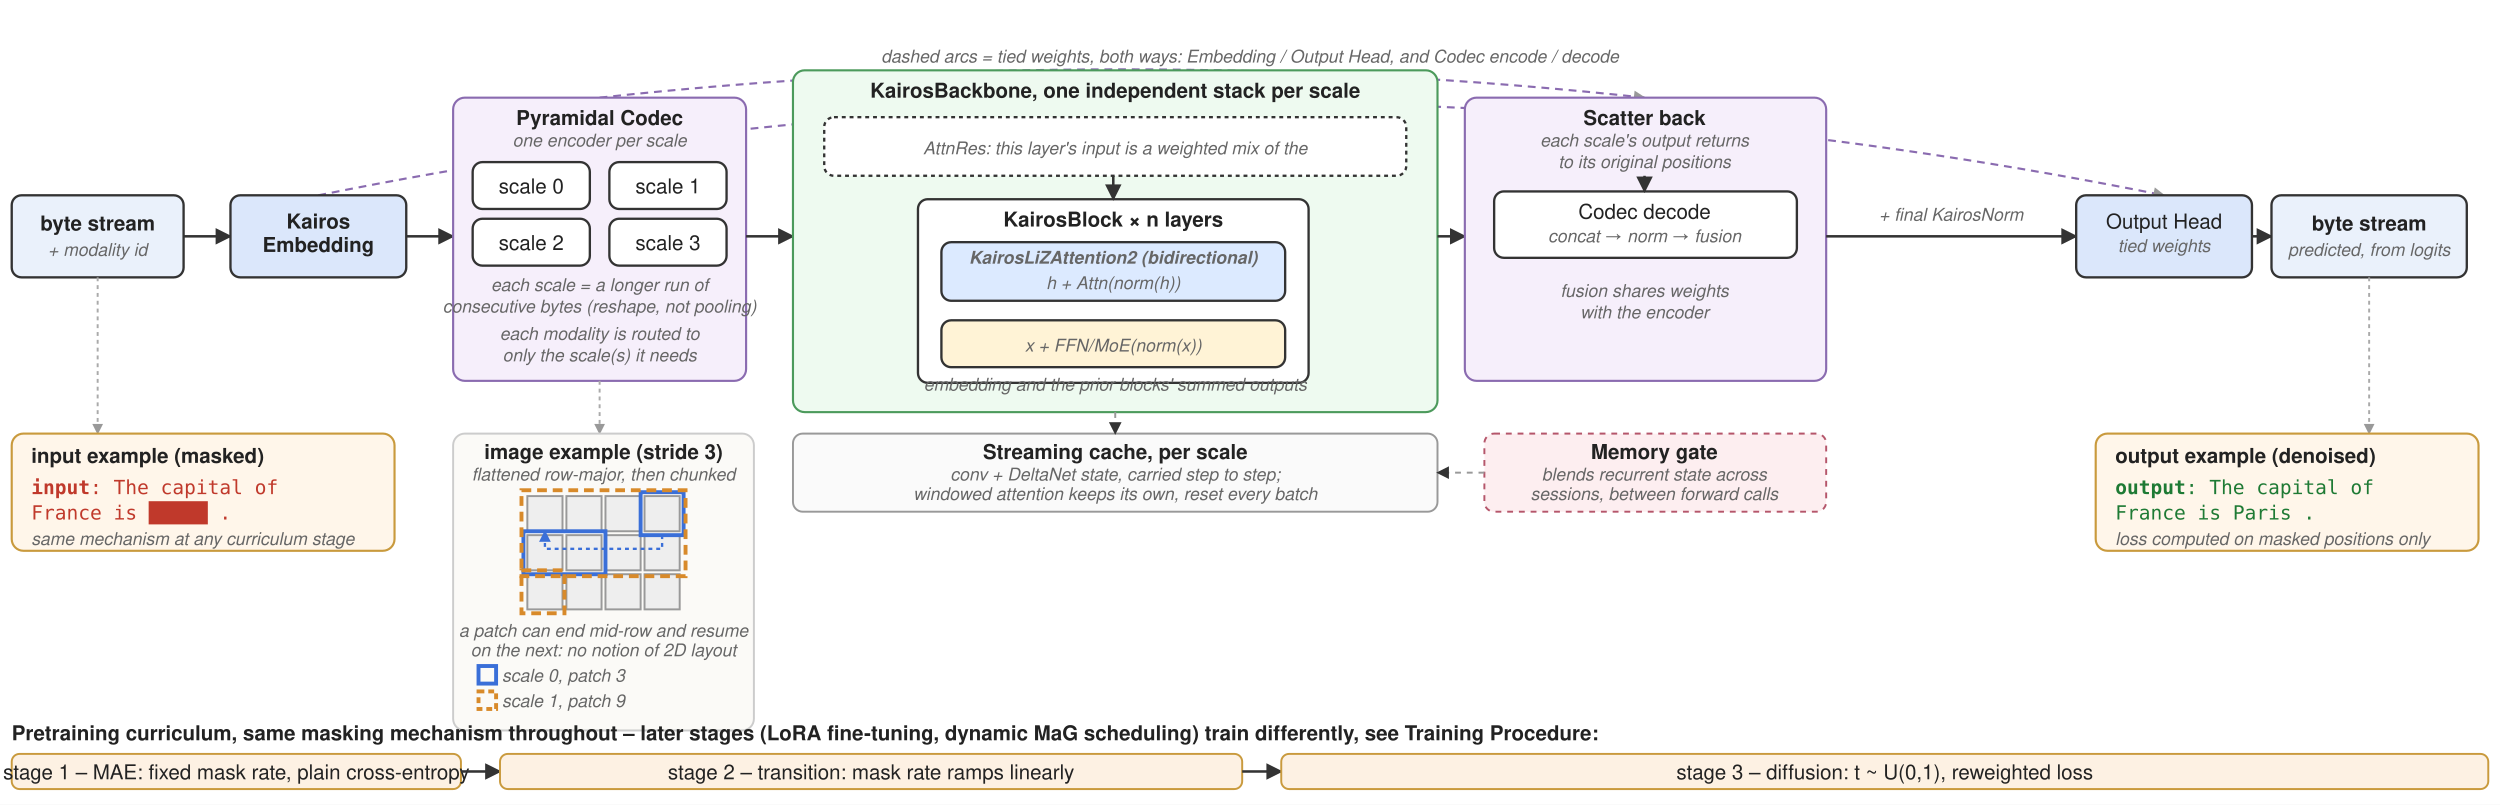
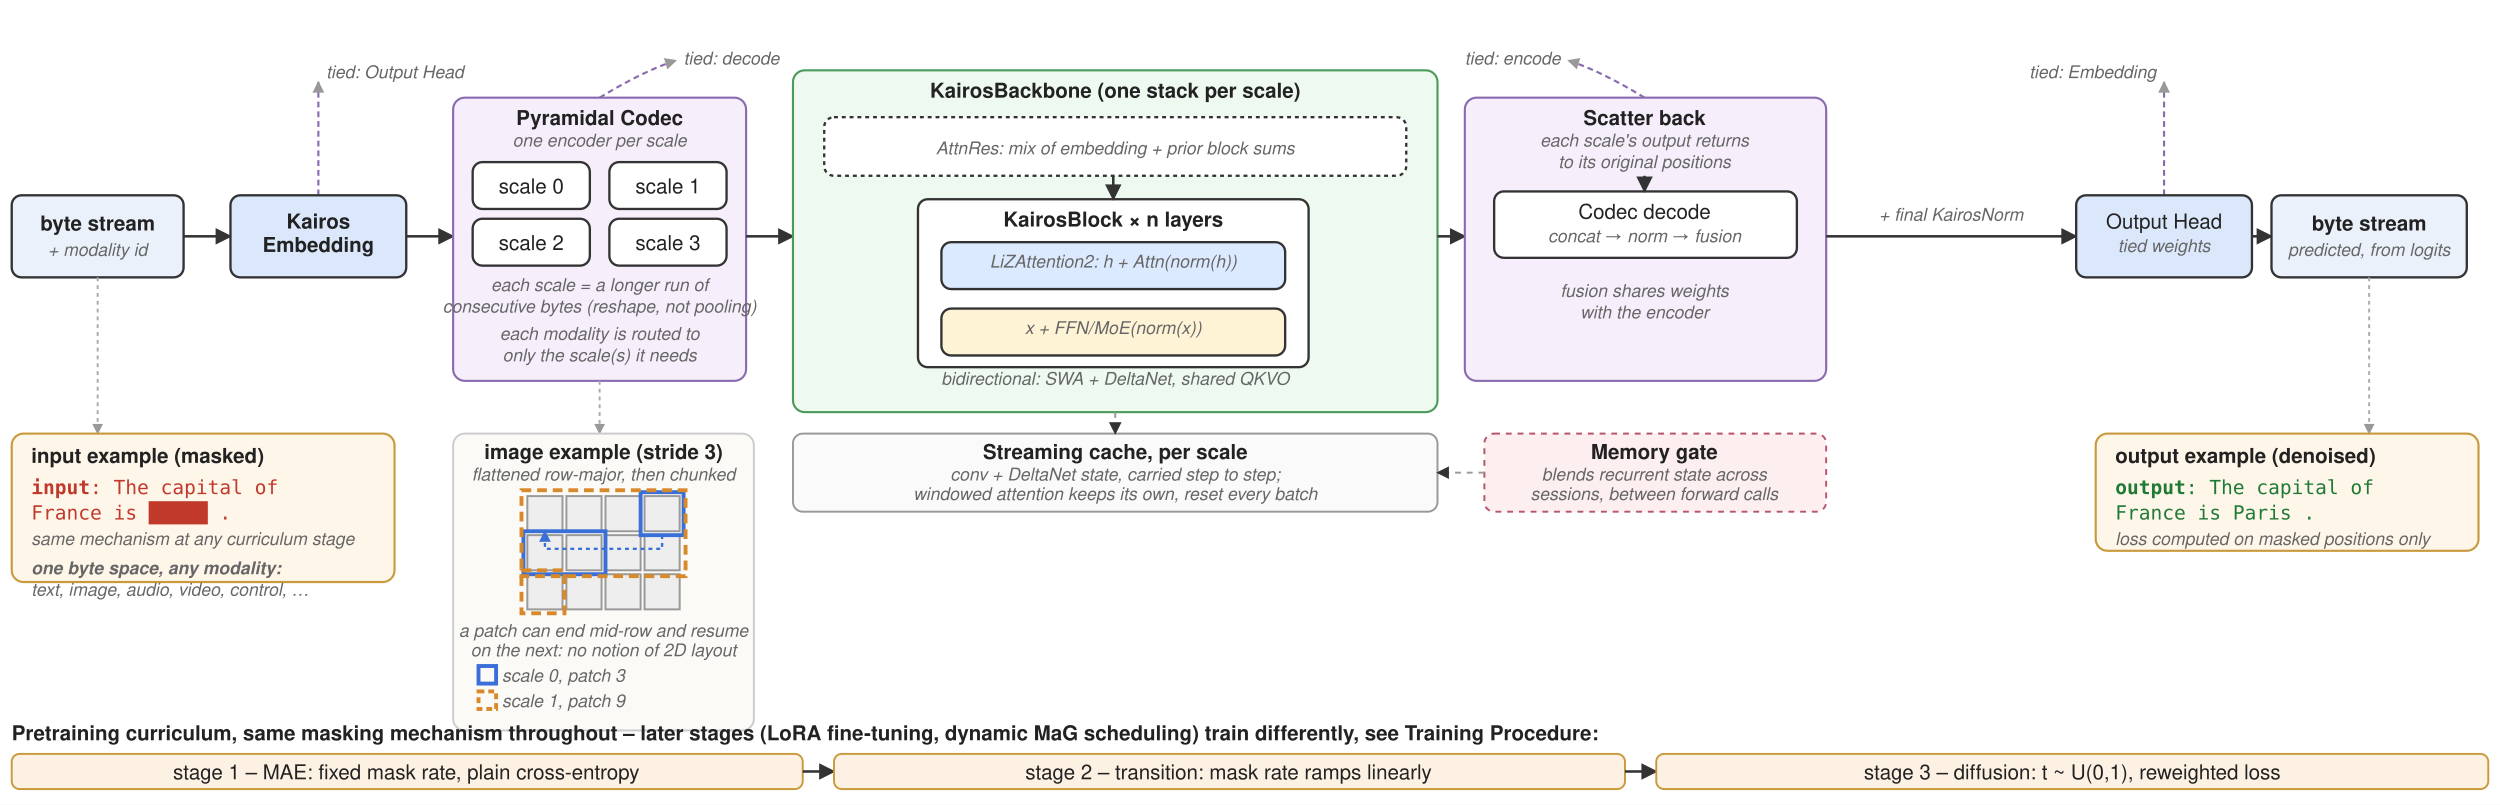
<svg xmlns="http://www.w3.org/2000/svg" viewBox="0 -30 1280 412" font-family="Helvetica, Arial, sans-serif">
  <defs>
    <marker id="arrow" viewBox="0 0 10 10" refX="9" refY="5" markerWidth="6.5" markerHeight="6.5" orient="auto-start-reverse">
      <path d="M0,0 L10,5 L0,10 z" fill="#333" />
    </marker>
    <marker id="arrow-light" viewBox="0 0 10 10" refX="9" refY="5" markerWidth="5.5" markerHeight="5.5" orient="auto-start-reverse">
      <path d="M0,0 L10,5 L0,10 z" fill="#999" />
    </marker>
    <marker id="arrow-blue" viewBox="0 0 10 10" refX="9" refY="5" markerWidth="5" markerHeight="5" orient="auto-start-reverse">
      <path d="M0,0 L10,5 L0,10 z" fill="#3a6fd8" />
    </marker>
  </defs>
  <style>
    .box { stroke:#333; stroke-width:1.2; rx:5; }
    .sub { font-size:10.5px; fill:#222; }
    .note { font-size:9px; fill:#666; font-style:italic; }
    .arr { stroke:#333; stroke-width:1.3; fill:none; marker-end:url(#arrow); }
    .dashed { stroke:#999; stroke-width:1; fill:none; stroke-dasharray:3,3; marker-end:url(#arrow); }
    .dashed-light { stroke:#aaa; stroke-width:1; fill:none; stroke-dasharray:2,2; marker-end:url(#arrow-light); }
    .group-label { font-size:10.5px; font-weight:700; fill:#222; }
    .mask { fill:#c0392b; font-family:monospace; font-size:10px; }
    .clean { fill:#1e7a34; font-family:monospace; font-size:10px; }
  </style>
  <rect x="0" y="-30" width="1280" height="412" fill="#ffffff" />
-   <path d="M163,70 Q635,-25 1108,70" fill="none" stroke="#8a6bb0" stroke-width="1.1" stroke-dasharray="4,3" marker-end="url(#arrow-light)" />
-   <path d="M307,20 Q574,-9 842,20" fill="none" stroke="#8a6bb0" stroke-width="1.1" stroke-dasharray="4,3" marker-end="url(#arrow-light)" />
-   <text x="640" y="2" class="note" text-anchor="middle" font-size="8">dashed arcs = tied weights, both ways: Embedding / Output Head, and Codec encode / decode</text>
+   <path d="M163,70 L163,12" fill="none" stroke="#8a6bb0" stroke-width="1.1" stroke-dasharray="3,2" marker-end="url(#arrow-light)" />
+   <text x="167" y="10" class="note" text-anchor="start" font-size="7.5">tied: Output Head</text>
+   <path d="M1108,70 L1108,12" fill="none" stroke="#8a6bb0" stroke-width="1.1" stroke-dasharray="3,2" marker-end="url(#arrow-light)" />
+   <text x="1104" y="10" class="note" text-anchor="end" font-size="7.5">tied: Embedding</text>
+   <path d="M307,20 Q330,6 346,1" fill="none" stroke="#8a6bb0" stroke-width="1.1" stroke-dasharray="3,2" marker-end="url(#arrow-light)" />
+   <text x="350" y="3" class="note" text-anchor="start" font-size="7.5">tied: decode</text>
+   <path d="M842,20 Q819,6 803,1" fill="none" stroke="#8a6bb0" stroke-width="1.1" stroke-dasharray="3,2" marker-end="url(#arrow-light)" />
+   <text x="799" y="3" class="note" text-anchor="end" font-size="7.5">tied: encode</text>
  <rect class="box" x="6" y="70" width="88" height="42" fill="#eaf1fb" />
  <text x="50" y="88" class="sub" text-anchor="middle" font-weight="700">byte stream</text>
  <text x="50" y="101" class="note" text-anchor="middle">+ modality id</text>
  <path class="arr" d="M94,91 L118,91" />
  <rect class="box" x="118" y="70" width="90" height="42" fill="#dbe7fb" />
  <text x="163" y="87" class="sub" text-anchor="middle" font-weight="700">Kairos</text>
  <text x="163" y="99" class="sub" text-anchor="middle" font-weight="700">Embedding</text>
  <path class="arr" d="M208,91 L232,91" />
  <rect x="232" y="20" width="150" height="145" rx="6" fill="#f6effb" stroke="#8a6bb0" stroke-width="1.1" />
  <text x="307" y="34" class="group-label" text-anchor="middle">Pyramidal Codec</text>
  <text x="307" y="45" class="note" text-anchor="middle">one encoder per scale</text>
  <rect class="box" x="242" y="53" width="60" height="24" fill="#fff" />
  <text x="272" y="69" class="sub" text-anchor="middle" font-size="9.5">scale 0</text>
  <rect class="box" x="312" y="53" width="60" height="24" fill="#fff" />
  <text x="342" y="69" class="sub" text-anchor="middle" font-size="9.5">scale 1</text>
  <rect class="box" x="242" y="82" width="60" height="24" fill="#fff" />
  <text x="272" y="98" class="sub" text-anchor="middle" font-size="9.5">scale 2</text>
  <rect class="box" x="312" y="82" width="60" height="24" fill="#fff" />
  <text x="342" y="98" class="sub" text-anchor="middle" font-size="9.5">scale 3</text>
  <text x="307" y="119" class="note" text-anchor="middle">each scale = a longer run of</text>
  <text x="307" y="130" class="note" text-anchor="middle">consecutive bytes (reshape, not pooling)</text>
  <text x="307" y="144" class="note" text-anchor="middle">each modality is routed to</text>
  <text x="307" y="155" class="note" text-anchor="middle">only the scale(s) it needs</text>
  <path class="arr" d="M382,91 L406,91" />
  <rect x="406" y="6" width="330" height="175" rx="6" fill="#eefaf0" stroke="#4c9a5c" stroke-width="1.1" />
-   <text x="571" y="20" class="group-label" text-anchor="middle">KairosBackbone, one independent stack per scale</text>
+   <text x="571" y="20" class="group-label" text-anchor="middle" font-size="10">KairosBackbone (one stack per scale)</text>
  <rect class="box" x="422" y="30" width="298" height="30" fill="#fff" stroke-dasharray="2,2" />
-   <text x="571" y="49" class="note" text-anchor="middle" font-size="9.5">AttnRes: this layer's input is a weighted mix of the</text>
-   <rect class="box" x="470" y="72" width="200" height="94" fill="#fff" />
+   <text x="571" y="49" class="note" text-anchor="middle" font-size="9">AttnRes: mix of embedding + prior block sums</text>
+   <rect class="box" x="470" y="72" width="200" height="86" fill="#fff" />
  <text x="570" y="86" class="sub" text-anchor="middle" font-weight="700" font-size="10">KairosBlock × n layers</text>
-   <rect class="box" x="482" y="94" width="176" height="30" fill="#dceaff" />
-   <text x="570" y="105" class="note" text-anchor="middle" font-size="8.5" font-style="normal" font-weight="700">KairosLiZAttention2 (bidirectional)</text>
-   <text x="570" y="118" class="note" text-anchor="middle" font-size="8.5" font-style="normal">h + Attn(norm(h))</text>
-   <rect class="box" x="482" y="134" width="176" height="24" fill="#fff3d6" />
-   <text x="570" y="150" class="note" text-anchor="middle" font-size="9.5" font-style="normal">x + FFN/MoE(norm(x))</text>
+   <rect class="box" x="482" y="94" width="176" height="24" fill="#dceaff" />
+   <text x="570" y="107" class="note" text-anchor="middle" font-size="8.5" font-style="normal">LiZAttention2: h + Attn(norm(h))</text>
+   <rect class="box" x="482" y="128" width="176" height="24" fill="#fff3d6" />
+   <text x="570" y="141" class="note" text-anchor="middle" font-size="9" font-style="normal">x + FFN/MoE(norm(x))</text>
  <path class="arr" d="M570,60 L570,72" />
-   <text x="571" y="170" class="note" text-anchor="middle">embedding and the prior blocks' summed outputs</text>
+   <text x="571" y="167" class="note" text-anchor="middle" font-size="8.5">bidirectional: SWA + DeltaNet, shared QKVO</text>
  <path class="arr" d="M736,91 L750,91" />
  <rect x="750" y="20" width="185" height="145" rx="6" fill="#f6effb" stroke="#8a6bb0" stroke-width="1.1" />
  <text x="842" y="34" class="group-label" text-anchor="middle">Scatter back</text>
  <text x="842" y="45" class="note" text-anchor="middle">each scale's output returns</text>
  <text x="842" y="56" class="note" text-anchor="middle">to its original positions</text>
  <rect class="box" x="765" y="68" width="155" height="34" fill="#fff" />
  <text x="842" y="82" class="sub" text-anchor="middle" font-size="9.5">Codec decode</text>
  <text x="842" y="94" class="note" text-anchor="middle">concat → norm → fusion</text>
  <path class="arr" d="M842,60 L842,68" />
  <text x="842" y="122" class="note" text-anchor="middle">fusion shares weights</text>
  <text x="842" y="133" class="note" text-anchor="middle">with the encoder</text>
  <path class="arr" d="M935,91 L1063,91" />
  <text x="999" y="83" class="note" text-anchor="middle" font-size="8">+ final KairosNorm</text>
  <rect class="box" x="1063" y="70" width="90" height="42" fill="#dbe7fb" />
  <text x="1108" y="87" class="sub" text-anchor="middle" font-size="9.5">Output Head</text>
  <text x="1108" y="99" class="note" text-anchor="middle" font-size="8.5">tied weights</text>
  <path class="arr" d="M1153,91 L1163,91" />
  <rect class="box" x="1163" y="70" width="100" height="42" fill="#eaf1fb" />
  <text x="1213" y="88" class="sub" text-anchor="middle" font-weight="700">byte stream</text>
  <text x="1213" y="101" class="note" text-anchor="middle" font-size="8.5">predicted, from logits</text>
  <rect x="406" y="192" width="330" height="40" rx="5" fill="#fafafa" stroke="#999" stroke-width="1" />
  <text x="571" y="205" class="sub" text-anchor="middle" font-weight="700" font-size="9.5">Streaming cache, per scale</text>
  <text x="571" y="216" class="note" text-anchor="middle">conv + DeltaNet state, carried step to step;</text>
  <text x="571" y="226" class="note" text-anchor="middle">windowed attention keeps its own, reset every batch</text>
  <path class="dashed" d="M571,181 L571,192" />
  <rect x="760" y="192" width="175" height="40" rx="5" fill="#fdeef0" stroke="#b5566b" stroke-width="1" stroke-dasharray="3,3" />
  <text x="847" y="205" class="sub" text-anchor="middle" font-weight="700" font-size="9.5">Memory gate</text>
  <text x="847" y="216" class="note" text-anchor="middle">blends recurrent state across</text>
  <text x="847" y="226" class="note" text-anchor="middle">sessions, between forward calls</text>
  <path class="dashed" d="M760,212 L736,212" />
  <path class="dashed-light" d="M50,112 L50,192" />
-   <rect x="6" y="192" width="196" height="60" rx="6" fill="#fff6ea" stroke="#c99a3d" stroke-width="1.1" />
+   <rect x="6" y="192" width="196" height="76" rx="6" fill="#fff6ea" stroke="#c99a3d" stroke-width="1.1" />
  <text x="16" y="207" class="sub" font-weight="700" font-size="9.5">input example (masked)</text>
  <text x="16" y="223" class="mask" font-size="9.5">
    <tspan font-weight="700">input</tspan>: The capital of</text>
  <text x="16" y="236" class="mask" font-size="9.5">France is █████ .</text>
  <text x="16" y="249" class="note" font-size="8">same mechanism at any curriculum stage</text>
+   <text x="16" y="264" class="note" font-size="8" font-weight="700" font-style="normal">one byte space, any modality:</text>
+   <text x="16" y="275" class="note" font-size="8">text, image, audio, video, control, …</text>
  <path class="dashed-light" d="M1213,112 L1213,192" />
  <rect x="1073" y="192" width="196" height="60" rx="6" fill="#fff6ea" stroke="#c99a3d" stroke-width="1.1" />
  <text x="1083" y="207" class="sub" font-weight="700" font-size="9.5">output example (denoised)</text>
  <text x="1083" y="223" class="clean" font-size="9.5">
    <tspan font-weight="700">output</tspan>: The capital of</text>
  <text x="1083" y="236" class="clean" font-size="9.5">France is Paris .</text>
  <text x="1083" y="249" class="note" font-size="8">loss computed on masked positions only</text>
  <path class="dashed-light" d="M307,165 L307,192" />
  <rect x="232" y="192" width="154" height="152" rx="6" fill="#fbfaf7" stroke="#ccc" stroke-width="1" />
  <text x="309" y="205" class="sub" text-anchor="middle" font-weight="700" font-size="9.5">image example (stride 3)</text>
  <text x="309" y="216" class="note" text-anchor="middle" font-size="8">flattened row-major, then chunked</text>
  <g>
    <rect x="270" y="224" width="18" height="18" fill="#eee" stroke="#999" />
    <rect x="290" y="224" width="18" height="18" fill="#eee" stroke="#999" />
    <rect x="310" y="224" width="18" height="18" fill="#eee" stroke="#999" />
    <rect x="330" y="224" width="18" height="18" fill="#eee" stroke="#999" />
    <rect x="270" y="244" width="18" height="18" fill="#eee" stroke="#999" />
    <rect x="290" y="244" width="18" height="18" fill="#eee" stroke="#999" />
    <rect x="310" y="244" width="18" height="18" fill="#eee" stroke="#999" />
    <rect x="330" y="244" width="18" height="18" fill="#eee" stroke="#999" />
    <rect x="270" y="264" width="18" height="18" fill="#eee" stroke="#999" />
    <rect x="290" y="264" width="18" height="18" fill="#eee" stroke="#999" />
    <rect x="310" y="264" width="18" height="18" fill="#eee" stroke="#999" />
    <rect x="330" y="264" width="18" height="18" fill="#eee" stroke="#999" />
    <rect x="328" y="222" width="22" height="22" fill="none" stroke="#3a6fd8" stroke-width="2" />
    <rect x="268" y="242" width="42" height="22" fill="none" stroke="#3a6fd8" stroke-width="2" />
    <path d="M339,244 L339,251 L279,251 L279,242" fill="none" stroke="#3a6fd8" stroke-width="1.2" stroke-dasharray="2,2" marker-end="url(#arrow-blue)" />
    <rect x="267" y="221" width="84" height="44" fill="none" stroke="#d88a2a" stroke-width="2" stroke-dasharray="5,3" />
    <rect x="267" y="262" width="22" height="22" fill="none" stroke="#d88a2a" stroke-width="2" stroke-dasharray="5,3" />
  </g>
  <text x="309" y="296" class="note" text-anchor="middle" font-size="8">a patch can end mid-row and resume</text>
  <text x="309" y="306" class="note" text-anchor="middle" font-size="8">on the next: no notion of 2D layout</text>
  <rect x="245" y="311" width="9" height="9" fill="none" stroke="#3a6fd8" stroke-width="2" />
  <text x="257" y="319" class="note" text-anchor="start" font-size="7.5">scale 0, patch 3</text>
  <rect x="245" y="324" width="9" height="9" fill="none" stroke="#d88a2a" stroke-width="2" stroke-dasharray="3,2" />
  <text x="257" y="332" class="note" text-anchor="start" font-size="7.5">scale 1, patch 9</text>
  <text x="6" y="349" class="sub" font-weight="700" font-size="9.5">Pretraining curriculum, same masking mechanism throughout – later stages (LoRA fine-tuning, dynamic MaG scheduling) train differently, see Training Procedure:</text>
-   <rect x="6" y="356" width="230" height="18" rx="4" fill="#fdf1e3" stroke="#c99a3d" stroke-width="1" />
-   <text x="121" y="369" class="sub" text-anchor="middle" font-size="9">stage 1 – MAE: fixed mask rate, plain cross-entropy</text>
-   <path class="arr" d="M236,365 L256,365" />
-   <rect x="256" y="356" width="380" height="18" rx="4" fill="#fdf1e3" stroke="#c99a3d" stroke-width="1" />
-   <text x="446" y="369" class="sub" text-anchor="middle" font-size="9">stage 2 – transition: mask rate ramps linearly</text>
-   <path class="arr" d="M636,365 L656,365" />
-   <rect x="656" y="356" width="618" height="18" rx="4" fill="#fdf1e3" stroke="#c99a3d" stroke-width="1" />
-   <text x="965" y="369" class="sub" text-anchor="middle" font-size="9">stage 3 – diffusion: t ~ U(0,1), reweighted loss</text>
+   <rect x="6" y="356" width="405" height="18" rx="4" fill="#fdf1e3" stroke="#c99a3d" stroke-width="1" />
+   <text x="208" y="369" class="sub" text-anchor="middle" font-size="9">stage 1 – MAE: fixed mask rate, plain cross-entropy</text>
+   <path class="arr" d="M411,365 L427,365" />
+   <rect x="427" y="356" width="405" height="18" rx="4" fill="#fdf1e3" stroke="#c99a3d" stroke-width="1" />
+   <text x="629" y="369" class="sub" text-anchor="middle" font-size="9">stage 2 – transition: mask rate ramps linearly</text>
+   <path class="arr" d="M832,365 L848,365" />
+   <rect x="848" y="356" width="426" height="18" rx="4" fill="#fdf1e3" stroke="#c99a3d" stroke-width="1" />
+   <text x="1061" y="369" class="sub" text-anchor="middle" font-size="9">stage 3 – diffusion: t ~ U(0,1), reweighted loss</text>
</svg>
